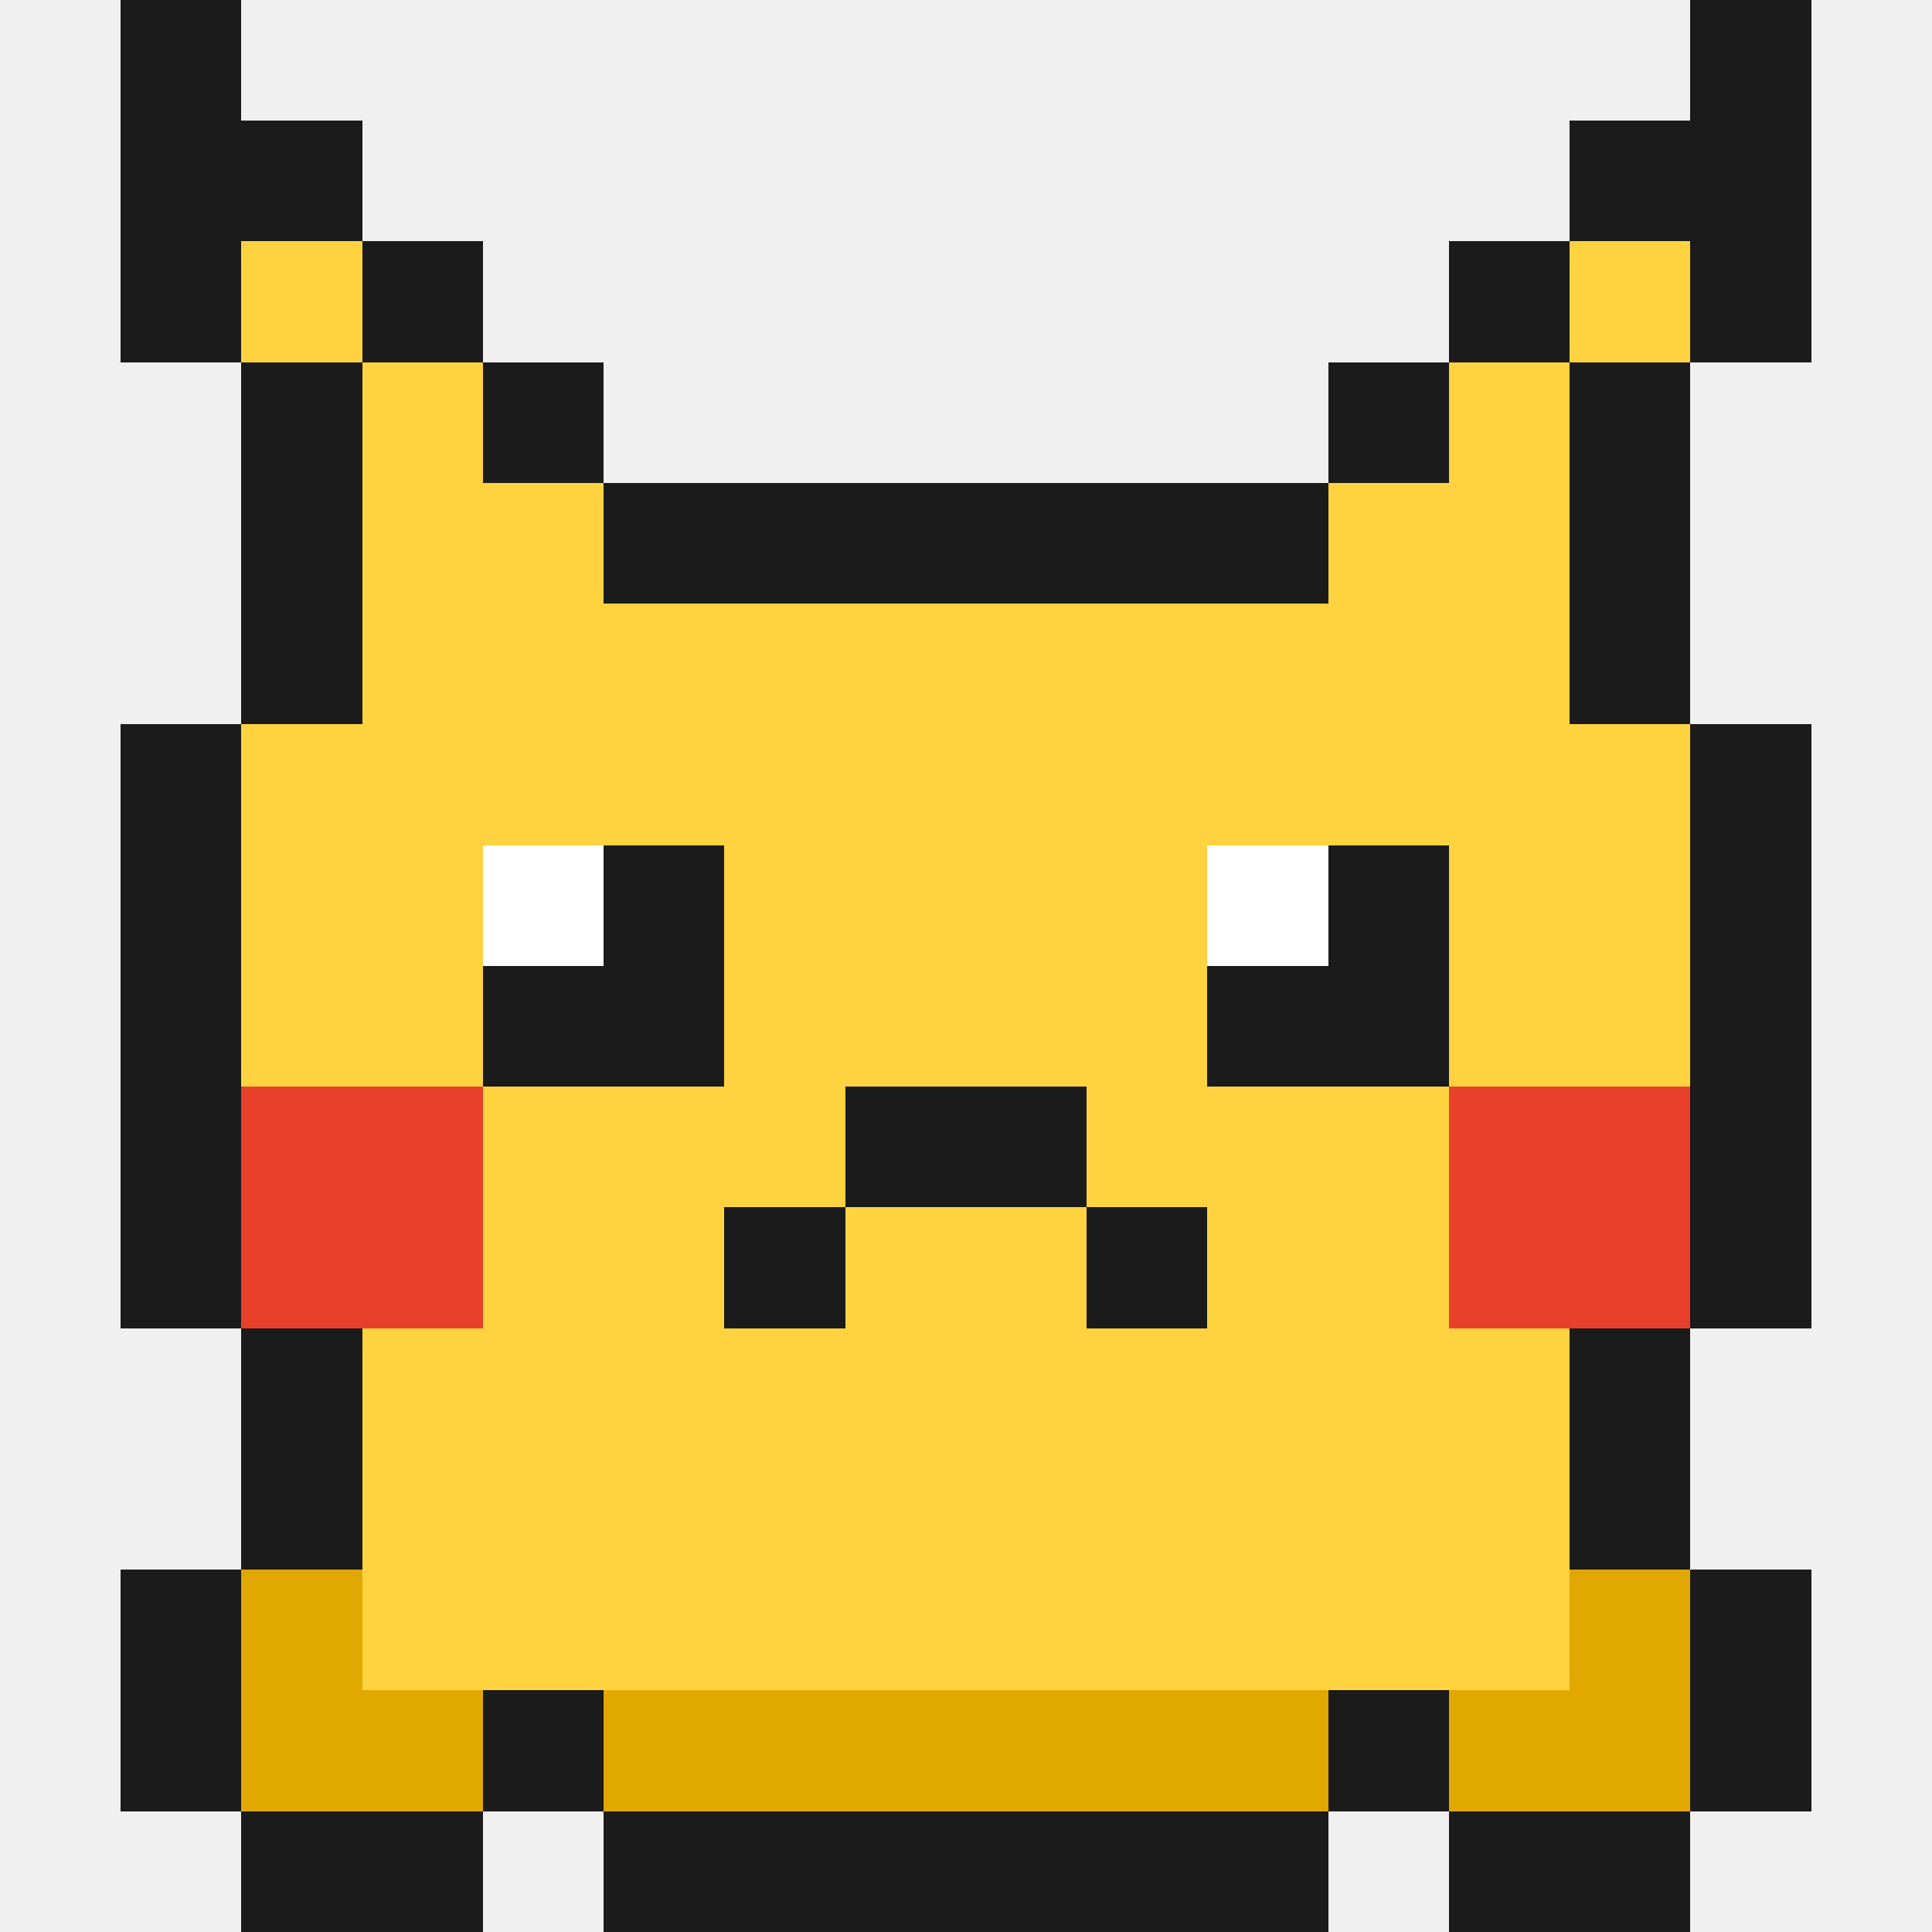
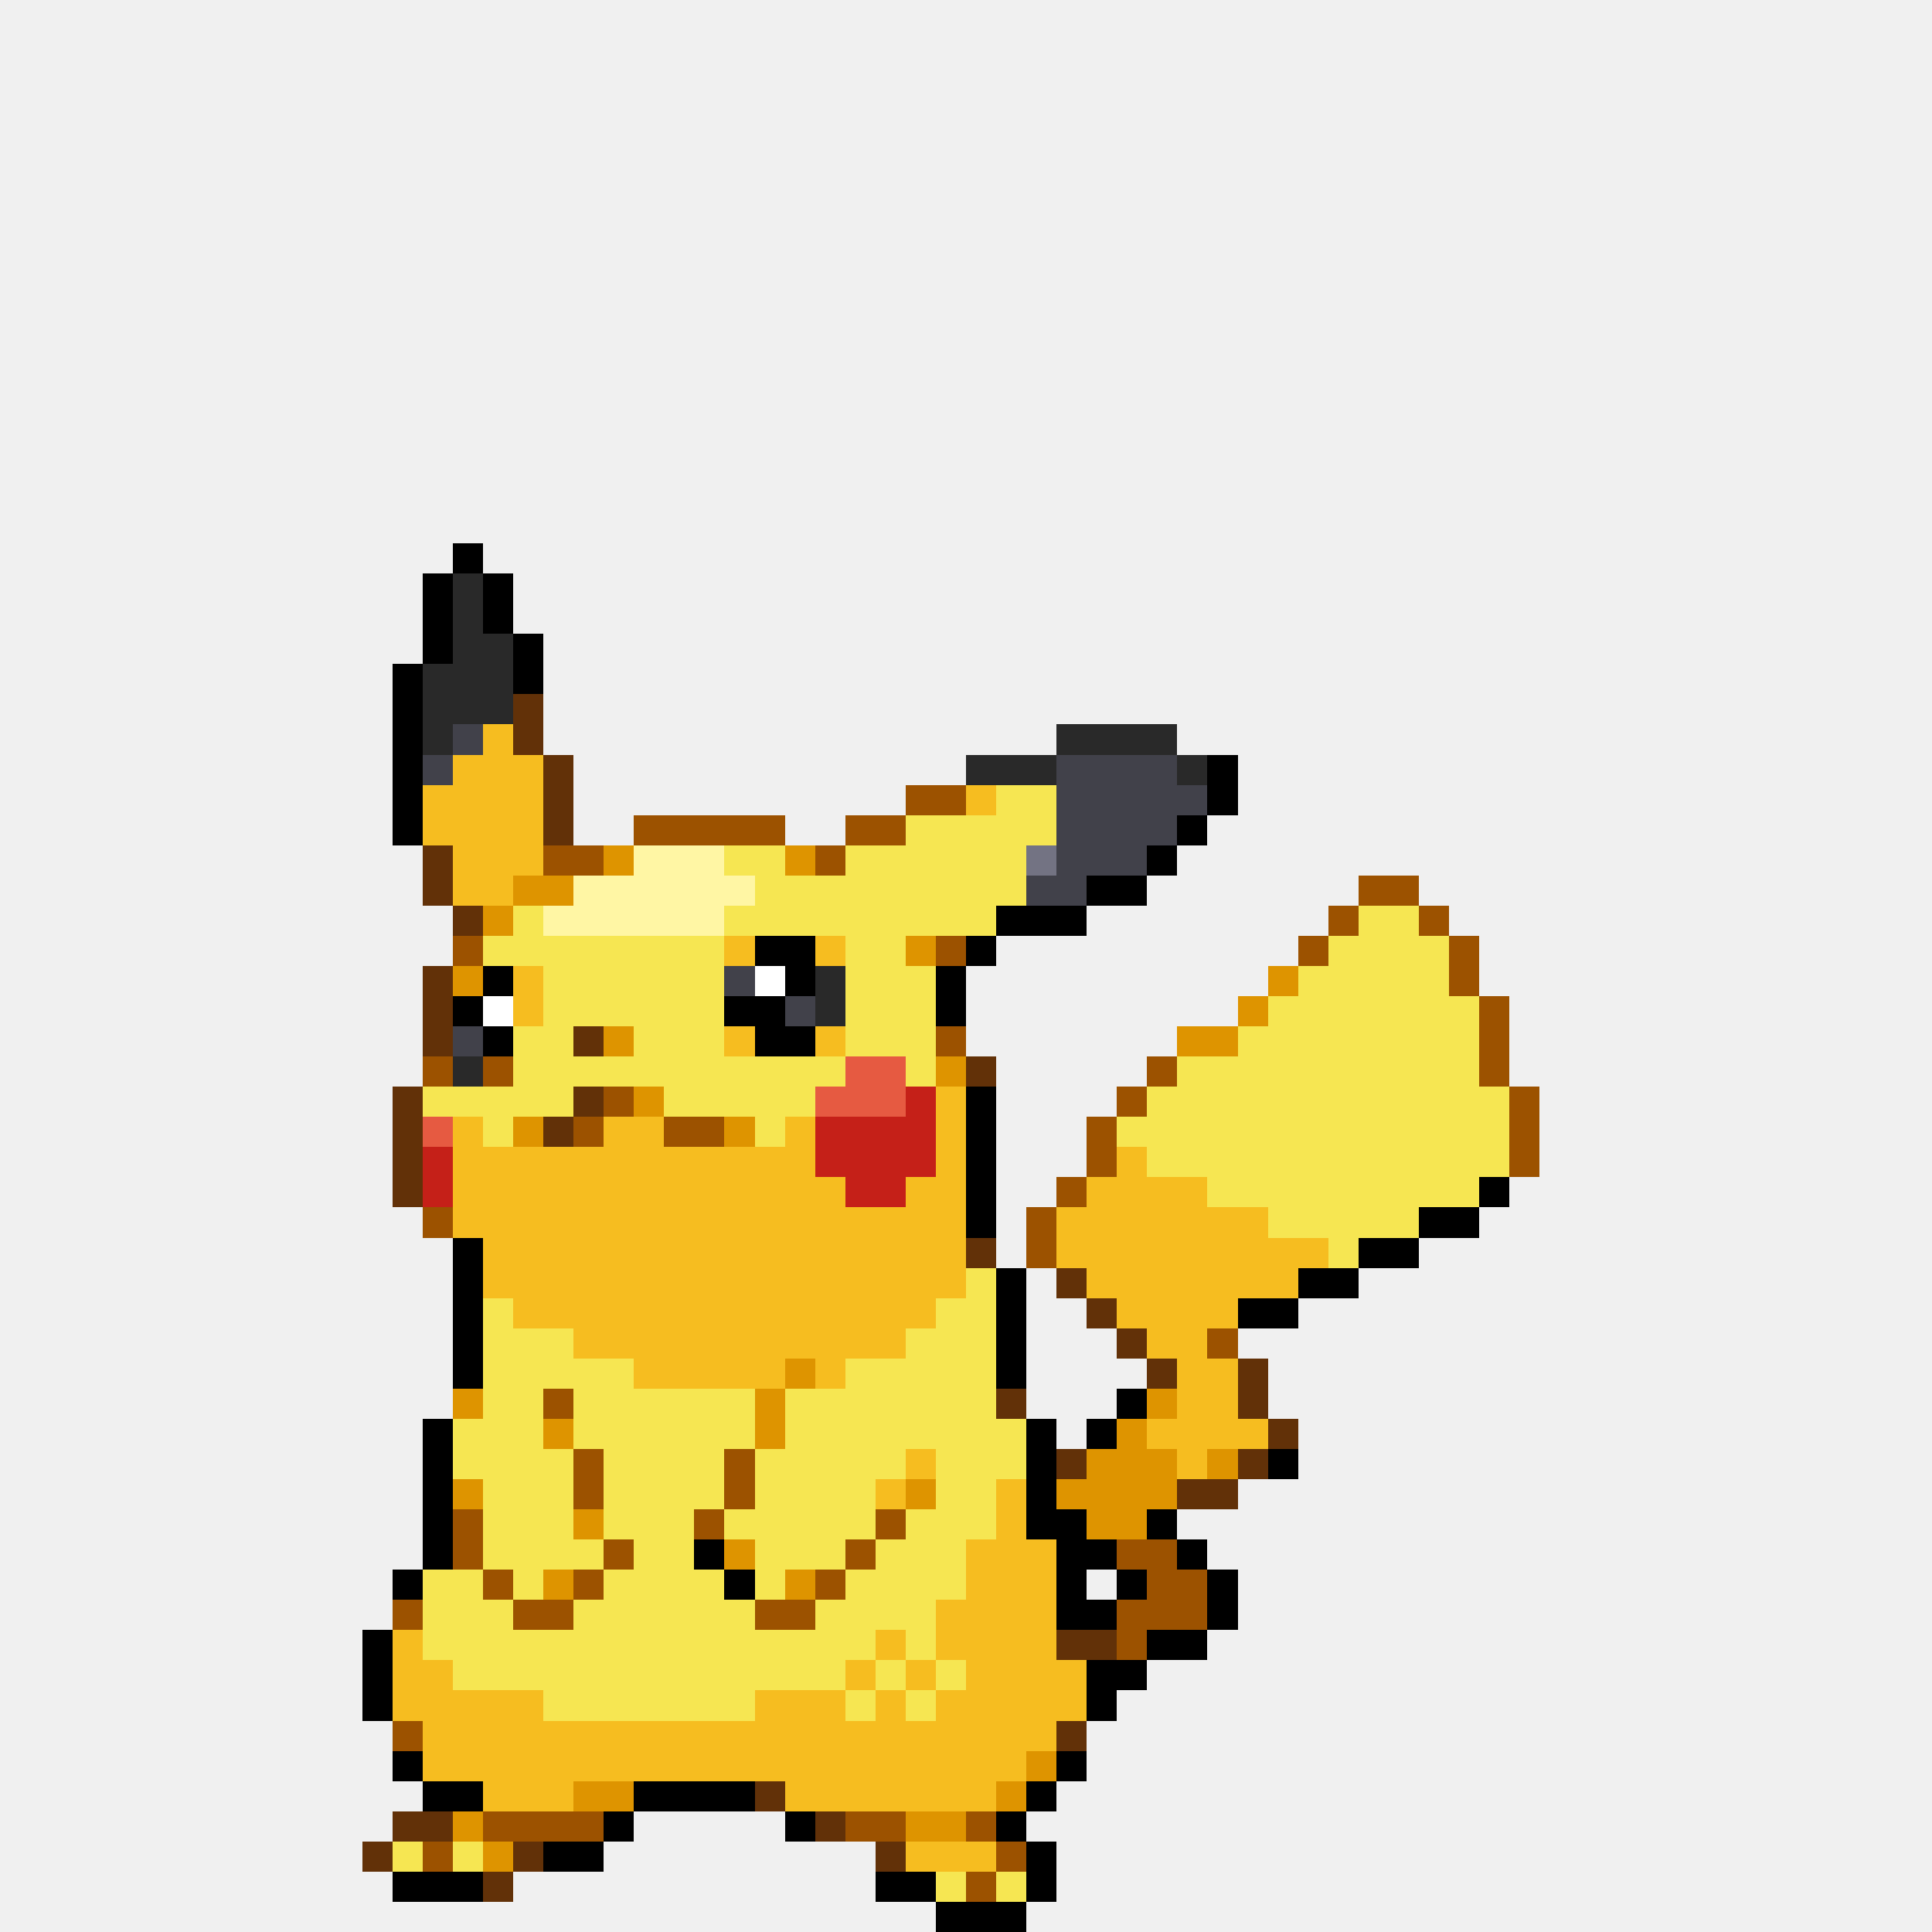
- <svg xmlns="http://www.w3.org/2000/svg" viewBox="0 0 16 16" shape-rendering="crispEdges">
-   <rect x="1" y="0" width="1" height="1" fill="#1b1b1b" />
-   <rect x="14" y="0" width="1" height="1" fill="#1b1b1b" />
-   <rect x="1" y="1" width="2" height="1" fill="#1b1b1b" />
-   <rect x="13" y="1" width="2" height="1" fill="#1b1b1b" />
-   <rect x="1" y="2" width="1" height="1" fill="#1b1b1b" />
-   <rect x="2" y="2" width="1" height="1" fill="#ffd23f" />
-   <rect x="3" y="2" width="1" height="1" fill="#1b1b1b" />
-   <rect x="12" y="2" width="1" height="1" fill="#1b1b1b" />
-   <rect x="13" y="2" width="1" height="1" fill="#ffd23f" />
-   <rect x="14" y="2" width="1" height="1" fill="#1b1b1b" />
-   <rect x="2" y="3" width="1" height="1" fill="#1b1b1b" />
-   <rect x="3" y="3" width="1" height="1" fill="#ffd23f" />
-   <rect x="4" y="3" width="1" height="1" fill="#1b1b1b" />
-   <rect x="11" y="3" width="1" height="1" fill="#1b1b1b" />
-   <rect x="12" y="3" width="1" height="1" fill="#ffd23f" />
-   <rect x="13" y="3" width="1" height="1" fill="#1b1b1b" />
-   <rect x="2" y="4" width="1" height="1" fill="#1b1b1b" />
-   <rect x="3" y="4" width="2" height="1" fill="#ffd23f" />
-   <rect x="5" y="4" width="6" height="1" fill="#1b1b1b" />
-   <rect x="11" y="4" width="2" height="1" fill="#ffd23f" />
-   <rect x="13" y="4" width="1" height="1" fill="#1b1b1b" />
-   <rect x="2" y="5" width="1" height="1" fill="#1b1b1b" />
-   <rect x="3" y="5" width="10" height="1" fill="#ffd23f" />
-   <rect x="13" y="5" width="1" height="1" fill="#1b1b1b" />
-   <rect x="1" y="6" width="1" height="1" fill="#1b1b1b" />
-   <rect x="2" y="6" width="12" height="1" fill="#ffd23f" />
-   <rect x="14" y="6" width="1" height="1" fill="#1b1b1b" />
-   <rect x="1" y="7" width="1" height="1" fill="#1b1b1b" />
-   <rect x="2" y="7" width="2" height="1" fill="#ffd23f" />
-   <rect x="4" y="7" width="1" height="1" fill="#ffffff" />
-   <rect x="5" y="7" width="1" height="1" fill="#1b1b1b" />
-   <rect x="6" y="7" width="4" height="1" fill="#ffd23f" />
-   <rect x="10" y="7" width="1" height="1" fill="#ffffff" />
-   <rect x="11" y="7" width="1" height="1" fill="#1b1b1b" />
-   <rect x="12" y="7" width="2" height="1" fill="#ffd23f" />
-   <rect x="14" y="7" width="1" height="1" fill="#1b1b1b" />
-   <rect x="1" y="8" width="1" height="1" fill="#1b1b1b" />
-   <rect x="2" y="8" width="2" height="1" fill="#ffd23f" />
-   <rect x="4" y="8" width="2" height="1" fill="#1b1b1b" />
-   <rect x="6" y="8" width="4" height="1" fill="#ffd23f" />
-   <rect x="10" y="8" width="2" height="1" fill="#1b1b1b" />
-   <rect x="12" y="8" width="2" height="1" fill="#ffd23f" />
-   <rect x="14" y="8" width="1" height="1" fill="#1b1b1b" />
-   <rect x="1" y="9" width="1" height="1" fill="#1b1b1b" />
-   <rect x="2" y="9" width="2" height="1" fill="#e8402a" />
-   <rect x="4" y="9" width="3" height="1" fill="#ffd23f" />
-   <rect x="7" y="9" width="2" height="1" fill="#1b1b1b" />
-   <rect x="9" y="9" width="3" height="1" fill="#ffd23f" />
-   <rect x="12" y="9" width="2" height="1" fill="#e8402a" />
-   <rect x="14" y="9" width="1" height="1" fill="#1b1b1b" />
-   <rect x="1" y="10" width="1" height="1" fill="#1b1b1b" />
-   <rect x="2" y="10" width="2" height="1" fill="#e8402a" />
-   <rect x="4" y="10" width="2" height="1" fill="#ffd23f" />
-   <rect x="6" y="10" width="1" height="1" fill="#1b1b1b" />
-   <rect x="7" y="10" width="2" height="1" fill="#ffd23f" />
-   <rect x="9" y="10" width="1" height="1" fill="#1b1b1b" />
-   <rect x="10" y="10" width="2" height="1" fill="#ffd23f" />
-   <rect x="12" y="10" width="2" height="1" fill="#e8402a" />
-   <rect x="14" y="10" width="1" height="1" fill="#1b1b1b" />
-   <rect x="2" y="11" width="1" height="1" fill="#1b1b1b" />
-   <rect x="3" y="11" width="10" height="1" fill="#ffd23f" />
-   <rect x="13" y="11" width="1" height="1" fill="#1b1b1b" />
-   <rect x="2" y="12" width="1" height="1" fill="#1b1b1b" />
-   <rect x="3" y="12" width="10" height="1" fill="#ffd23f" />
-   <rect x="13" y="12" width="1" height="1" fill="#1b1b1b" />
-   <rect x="1" y="13" width="1" height="1" fill="#1b1b1b" />
-   <rect x="2" y="13" width="1" height="1" fill="#e0a800" />
-   <rect x="3" y="13" width="10" height="1" fill="#ffd23f" />
-   <rect x="13" y="13" width="1" height="1" fill="#e0a800" />
-   <rect x="14" y="13" width="1" height="1" fill="#1b1b1b" />
-   <rect x="1" y="14" width="1" height="1" fill="#1b1b1b" />
-   <rect x="2" y="14" width="2" height="1" fill="#e0a800" />
-   <rect x="4" y="14" width="1" height="1" fill="#1b1b1b" />
-   <rect x="5" y="14" width="6" height="1" fill="#e0a800" />
-   <rect x="11" y="14" width="1" height="1" fill="#1b1b1b" />
-   <rect x="12" y="14" width="2" height="1" fill="#e0a800" />
-   <rect x="14" y="14" width="1" height="1" fill="#1b1b1b" />
-   <rect x="2" y="15" width="2" height="1" fill="#1b1b1b" />
-   <rect x="5" y="15" width="6" height="1" fill="#1b1b1b" />
-   <rect x="12" y="15" width="2" height="1" fill="#1b1b1b" />
+ <svg xmlns="http://www.w3.org/2000/svg" viewBox="0 0 64 64" shape-rendering="crispEdges">
+   <rect x="15" y="18" width="1" height="1" fill="#000000" />
+   <rect x="14" y="19" width="1" height="1" fill="#000000" />
+   <rect x="15" y="19" width="1" height="1" fill="#292929" />
+   <rect x="16" y="19" width="1" height="1" fill="#000000" />
+   <rect x="14" y="20" width="1" height="1" fill="#000000" />
+   <rect x="15" y="20" width="1" height="1" fill="#292929" />
+   <rect x="16" y="20" width="1" height="1" fill="#000000" />
+   <rect x="14" y="21" width="1" height="1" fill="#000000" />
+   <rect x="15" y="21" width="2" height="1" fill="#292929" />
+   <rect x="17" y="21" width="1" height="1" fill="#000000" />
+   <rect x="13" y="22" width="1" height="1" fill="#000000" />
+   <rect x="14" y="22" width="3" height="1" fill="#292929" />
+   <rect x="17" y="22" width="1" height="1" fill="#000000" />
+   <rect x="13" y="23" width="1" height="1" fill="#000000" />
+   <rect x="14" y="23" width="3" height="1" fill="#292929" />
+   <rect x="17" y="23" width="1" height="1" fill="#623108" />
+   <rect x="13" y="24" width="1" height="1" fill="#000000" />
+   <rect x="14" y="24" width="1" height="1" fill="#292929" />
+   <rect x="15" y="24" width="1" height="1" fill="#41414a" />
+   <rect x="16" y="24" width="1" height="1" fill="#f6bd20" />
+   <rect x="17" y="24" width="1" height="1" fill="#623108" />
+   <rect x="35" y="24" width="4" height="1" fill="#292929" />
+   <rect x="13" y="25" width="1" height="1" fill="#000000" />
+   <rect x="14" y="25" width="1" height="1" fill="#41414a" />
+   <rect x="15" y="25" width="3" height="1" fill="#f6bd20" />
+   <rect x="18" y="25" width="1" height="1" fill="#623108" />
+   <rect x="32" y="25" width="3" height="1" fill="#292929" />
+   <rect x="35" y="25" width="4" height="1" fill="#41414a" />
+   <rect x="39" y="25" width="1" height="1" fill="#292929" />
+   <rect x="40" y="25" width="1" height="1" fill="#000000" />
+   <rect x="13" y="26" width="1" height="1" fill="#000000" />
+   <rect x="14" y="26" width="4" height="1" fill="#f6bd20" />
+   <rect x="18" y="26" width="1" height="1" fill="#623108" />
+   <rect x="30" y="26" width="2" height="1" fill="#9c5200" />
+   <rect x="32" y="26" width="1" height="1" fill="#f6bd20" />
+   <rect x="33" y="26" width="2" height="1" fill="#f6e652" />
+   <rect x="35" y="26" width="5" height="1" fill="#41414a" />
+   <rect x="40" y="26" width="1" height="1" fill="#000000" />
+   <rect x="13" y="27" width="1" height="1" fill="#000000" />
+   <rect x="14" y="27" width="4" height="1" fill="#f6bd20" />
+   <rect x="18" y="27" width="1" height="1" fill="#623108" />
+   <rect x="21" y="27" width="5" height="1" fill="#9c5200" />
+   <rect x="28" y="27" width="2" height="1" fill="#9c5200" />
+   <rect x="30" y="27" width="5" height="1" fill="#f6e652" />
+   <rect x="35" y="27" width="4" height="1" fill="#41414a" />
+   <rect x="39" y="27" width="1" height="1" fill="#000000" />
+   <rect x="14" y="28" width="1" height="1" fill="#623108" />
+   <rect x="15" y="28" width="3" height="1" fill="#f6bd20" />
+   <rect x="18" y="28" width="2" height="1" fill="#9c5200" />
+   <rect x="20" y="28" width="1" height="1" fill="#de9400" />
+   <rect x="21" y="28" width="3" height="1" fill="#fff6a4" />
+   <rect x="24" y="28" width="2" height="1" fill="#f6e652" />
+   <rect x="26" y="28" width="1" height="1" fill="#de9400" />
+   <rect x="27" y="28" width="1" height="1" fill="#9c5200" />
+   <rect x="28" y="28" width="6" height="1" fill="#f6e652" />
+   <rect x="34" y="28" width="1" height="1" fill="#737383" />
+   <rect x="35" y="28" width="3" height="1" fill="#41414a" />
+   <rect x="38" y="28" width="1" height="1" fill="#000000" />
+   <rect x="14" y="29" width="1" height="1" fill="#623108" />
+   <rect x="15" y="29" width="2" height="1" fill="#f6bd20" />
+   <rect x="17" y="29" width="2" height="1" fill="#de9400" />
+   <rect x="19" y="29" width="6" height="1" fill="#fff6a4" />
+   <rect x="25" y="29" width="9" height="1" fill="#f6e652" />
+   <rect x="34" y="29" width="2" height="1" fill="#41414a" />
+   <rect x="36" y="29" width="2" height="1" fill="#000000" />
+   <rect x="45" y="29" width="2" height="1" fill="#9c5200" />
+   <rect x="15" y="30" width="1" height="1" fill="#623108" />
+   <rect x="16" y="30" width="1" height="1" fill="#de9400" />
+   <rect x="17" y="30" width="1" height="1" fill="#f6e652" />
+   <rect x="18" y="30" width="6" height="1" fill="#fff6a4" />
+   <rect x="24" y="30" width="9" height="1" fill="#f6e652" />
+   <rect x="33" y="30" width="3" height="1" fill="#000000" />
+   <rect x="44" y="30" width="1" height="1" fill="#9c5200" />
+   <rect x="45" y="30" width="2" height="1" fill="#f6e652" />
+   <rect x="47" y="30" width="1" height="1" fill="#9c5200" />
+   <rect x="15" y="31" width="1" height="1" fill="#9c5200" />
+   <rect x="16" y="31" width="8" height="1" fill="#f6e652" />
+   <rect x="24" y="31" width="1" height="1" fill="#f6bd20" />
+   <rect x="25" y="31" width="2" height="1" fill="#000000" />
+   <rect x="27" y="31" width="1" height="1" fill="#f6bd20" />
+   <rect x="28" y="31" width="2" height="1" fill="#f6e652" />
+   <rect x="30" y="31" width="1" height="1" fill="#de9400" />
+   <rect x="31" y="31" width="1" height="1" fill="#9c5200" />
+   <rect x="32" y="31" width="1" height="1" fill="#000000" />
+   <rect x="43" y="31" width="1" height="1" fill="#9c5200" />
+   <rect x="44" y="31" width="4" height="1" fill="#f6e652" />
+   <rect x="48" y="31" width="1" height="1" fill="#9c5200" />
+   <rect x="14" y="32" width="1" height="1" fill="#623108" />
+   <rect x="15" y="32" width="1" height="1" fill="#de9400" />
+   <rect x="16" y="32" width="1" height="1" fill="#000000" />
+   <rect x="17" y="32" width="1" height="1" fill="#f6bd20" />
+   <rect x="18" y="32" width="6" height="1" fill="#f6e652" />
+   <rect x="24" y="32" width="1" height="1" fill="#41414a" />
+   <rect x="25" y="32" width="1" height="1" fill="#ffffff" />
+   <rect x="26" y="32" width="1" height="1" fill="#000000" />
+   <rect x="27" y="32" width="1" height="1" fill="#292929" />
+   <rect x="28" y="32" width="3" height="1" fill="#f6e652" />
+   <rect x="31" y="32" width="1" height="1" fill="#000000" />
+   <rect x="42" y="32" width="1" height="1" fill="#de9400" />
+   <rect x="43" y="32" width="5" height="1" fill="#f6e652" />
+   <rect x="48" y="32" width="1" height="1" fill="#9c5200" />
+   <rect x="14" y="33" width="1" height="1" fill="#623108" />
+   <rect x="15" y="33" width="1" height="1" fill="#000000" />
+   <rect x="16" y="33" width="1" height="1" fill="#ffffff" />
+   <rect x="17" y="33" width="1" height="1" fill="#f6bd20" />
+   <rect x="18" y="33" width="6" height="1" fill="#f6e652" />
+   <rect x="24" y="33" width="2" height="1" fill="#000000" />
+   <rect x="26" y="33" width="1" height="1" fill="#41414a" />
+   <rect x="27" y="33" width="1" height="1" fill="#292929" />
+   <rect x="28" y="33" width="3" height="1" fill="#f6e652" />
+   <rect x="31" y="33" width="1" height="1" fill="#000000" />
+   <rect x="41" y="33" width="1" height="1" fill="#de9400" />
+   <rect x="42" y="33" width="7" height="1" fill="#f6e652" />
+   <rect x="49" y="33" width="1" height="1" fill="#9c5200" />
+   <rect x="14" y="34" width="1" height="1" fill="#623108" />
+   <rect x="15" y="34" width="1" height="1" fill="#41414a" />
+   <rect x="16" y="34" width="1" height="1" fill="#000000" />
+   <rect x="17" y="34" width="2" height="1" fill="#f6e652" />
+   <rect x="19" y="34" width="1" height="1" fill="#623108" />
+   <rect x="20" y="34" width="1" height="1" fill="#de9400" />
+   <rect x="21" y="34" width="3" height="1" fill="#f6e652" />
+   <rect x="24" y="34" width="1" height="1" fill="#f6bd20" />
+   <rect x="25" y="34" width="2" height="1" fill="#000000" />
+   <rect x="27" y="34" width="1" height="1" fill="#f6bd20" />
+   <rect x="28" y="34" width="3" height="1" fill="#f6e652" />
+   <rect x="31" y="34" width="1" height="1" fill="#9c5200" />
+   <rect x="39" y="34" width="2" height="1" fill="#de9400" />
+   <rect x="41" y="34" width="8" height="1" fill="#f6e652" />
+   <rect x="49" y="34" width="1" height="1" fill="#9c5200" />
+   <rect x="14" y="35" width="1" height="1" fill="#9c5200" />
+   <rect x="15" y="35" width="1" height="1" fill="#292929" />
+   <rect x="16" y="35" width="1" height="1" fill="#9c5200" />
+   <rect x="17" y="35" width="11" height="1" fill="#f6e652" />
+   <rect x="28" y="35" width="2" height="1" fill="#e65a41" />
+   <rect x="30" y="35" width="1" height="1" fill="#f6e652" />
+   <rect x="31" y="35" width="1" height="1" fill="#de9400" />
+   <rect x="32" y="35" width="1" height="1" fill="#623108" />
+   <rect x="38" y="35" width="1" height="1" fill="#9c5200" />
+   <rect x="39" y="35" width="10" height="1" fill="#f6e652" />
+   <rect x="49" y="35" width="1" height="1" fill="#9c5200" />
+   <rect x="13" y="36" width="1" height="1" fill="#623108" />
+   <rect x="14" y="36" width="5" height="1" fill="#f6e652" />
+   <rect x="19" y="36" width="1" height="1" fill="#623108" />
+   <rect x="20" y="36" width="1" height="1" fill="#9c5200" />
+   <rect x="21" y="36" width="1" height="1" fill="#de9400" />
+   <rect x="22" y="36" width="5" height="1" fill="#f6e652" />
+   <rect x="27" y="36" width="3" height="1" fill="#e65a41" />
+   <rect x="30" y="36" width="1" height="1" fill="#c52018" />
+   <rect x="31" y="36" width="1" height="1" fill="#f6bd20" />
+   <rect x="32" y="36" width="1" height="1" fill="#000000" />
+   <rect x="37" y="36" width="1" height="1" fill="#9c5200" />
+   <rect x="38" y="36" width="12" height="1" fill="#f6e652" />
+   <rect x="50" y="36" width="1" height="1" fill="#9c5200" />
+   <rect x="13" y="37" width="1" height="1" fill="#623108" />
+   <rect x="14" y="37" width="1" height="1" fill="#e65a41" />
+   <rect x="15" y="37" width="1" height="1" fill="#f6bd20" />
+   <rect x="16" y="37" width="1" height="1" fill="#f6e652" />
+   <rect x="17" y="37" width="1" height="1" fill="#de9400" />
+   <rect x="18" y="37" width="1" height="1" fill="#623108" />
+   <rect x="19" y="37" width="1" height="1" fill="#9c5200" />
+   <rect x="20" y="37" width="2" height="1" fill="#f6bd20" />
+   <rect x="22" y="37" width="2" height="1" fill="#9c5200" />
+   <rect x="24" y="37" width="1" height="1" fill="#de9400" />
+   <rect x="25" y="37" width="1" height="1" fill="#f6e652" />
+   <rect x="26" y="37" width="1" height="1" fill="#f6bd20" />
+   <rect x="27" y="37" width="4" height="1" fill="#c52018" />
+   <rect x="31" y="37" width="1" height="1" fill="#f6bd20" />
+   <rect x="32" y="37" width="1" height="1" fill="#000000" />
+   <rect x="36" y="37" width="1" height="1" fill="#9c5200" />
+   <rect x="37" y="37" width="13" height="1" fill="#f6e652" />
+   <rect x="50" y="37" width="1" height="1" fill="#9c5200" />
+   <rect x="13" y="38" width="1" height="1" fill="#623108" />
+   <rect x="14" y="38" width="1" height="1" fill="#c52018" />
+   <rect x="15" y="38" width="12" height="1" fill="#f6bd20" />
+   <rect x="27" y="38" width="4" height="1" fill="#c52018" />
+   <rect x="31" y="38" width="1" height="1" fill="#f6bd20" />
+   <rect x="32" y="38" width="1" height="1" fill="#000000" />
+   <rect x="36" y="38" width="1" height="1" fill="#9c5200" />
+   <rect x="37" y="38" width="1" height="1" fill="#f6bd20" />
+   <rect x="38" y="38" width="12" height="1" fill="#f6e652" />
+   <rect x="50" y="38" width="1" height="1" fill="#9c5200" />
+   <rect x="13" y="39" width="1" height="1" fill="#623108" />
+   <rect x="14" y="39" width="1" height="1" fill="#c52018" />
+   <rect x="15" y="39" width="13" height="1" fill="#f6bd20" />
+   <rect x="28" y="39" width="2" height="1" fill="#c52018" />
+   <rect x="30" y="39" width="2" height="1" fill="#f6bd20" />
+   <rect x="32" y="39" width="1" height="1" fill="#000000" />
+   <rect x="35" y="39" width="1" height="1" fill="#9c5200" />
+   <rect x="36" y="39" width="4" height="1" fill="#f6bd20" />
+   <rect x="40" y="39" width="9" height="1" fill="#f6e652" />
+   <rect x="49" y="39" width="1" height="1" fill="#000000" />
+   <rect x="14" y="40" width="1" height="1" fill="#9c5200" />
+   <rect x="15" y="40" width="17" height="1" fill="#f6bd20" />
+   <rect x="32" y="40" width="1" height="1" fill="#000000" />
+   <rect x="34" y="40" width="1" height="1" fill="#9c5200" />
+   <rect x="35" y="40" width="7" height="1" fill="#f6bd20" />
+   <rect x="42" y="40" width="5" height="1" fill="#f6e652" />
+   <rect x="47" y="40" width="2" height="1" fill="#000000" />
+   <rect x="15" y="41" width="1" height="1" fill="#000000" />
+   <rect x="16" y="41" width="16" height="1" fill="#f6bd20" />
+   <rect x="32" y="41" width="1" height="1" fill="#623108" />
+   <rect x="34" y="41" width="1" height="1" fill="#9c5200" />
+   <rect x="35" y="41" width="9" height="1" fill="#f6bd20" />
+   <rect x="44" y="41" width="1" height="1" fill="#f6e652" />
+   <rect x="45" y="41" width="2" height="1" fill="#000000" />
+   <rect x="15" y="42" width="1" height="1" fill="#000000" />
+   <rect x="16" y="42" width="16" height="1" fill="#f6bd20" />
+   <rect x="32" y="42" width="1" height="1" fill="#f6e652" />
+   <rect x="33" y="42" width="1" height="1" fill="#000000" />
+   <rect x="35" y="42" width="1" height="1" fill="#623108" />
+   <rect x="36" y="42" width="7" height="1" fill="#f6bd20" />
+   <rect x="43" y="42" width="2" height="1" fill="#000000" />
+   <rect x="15" y="43" width="1" height="1" fill="#000000" />
+   <rect x="16" y="43" width="1" height="1" fill="#f6e652" />
+   <rect x="17" y="43" width="14" height="1" fill="#f6bd20" />
+   <rect x="31" y="43" width="2" height="1" fill="#f6e652" />
+   <rect x="33" y="43" width="1" height="1" fill="#000000" />
+   <rect x="36" y="43" width="1" height="1" fill="#623108" />
+   <rect x="37" y="43" width="4" height="1" fill="#f6bd20" />
+   <rect x="41" y="43" width="2" height="1" fill="#000000" />
+   <rect x="15" y="44" width="1" height="1" fill="#000000" />
+   <rect x="16" y="44" width="3" height="1" fill="#f6e652" />
+   <rect x="19" y="44" width="11" height="1" fill="#f6bd20" />
+   <rect x="30" y="44" width="3" height="1" fill="#f6e652" />
+   <rect x="33" y="44" width="1" height="1" fill="#000000" />
+   <rect x="37" y="44" width="1" height="1" fill="#623108" />
+   <rect x="38" y="44" width="2" height="1" fill="#f6bd20" />
+   <rect x="40" y="44" width="1" height="1" fill="#9c5200" />
+   <rect x="15" y="45" width="1" height="1" fill="#000000" />
+   <rect x="16" y="45" width="5" height="1" fill="#f6e652" />
+   <rect x="21" y="45" width="5" height="1" fill="#f6bd20" />
+   <rect x="26" y="45" width="1" height="1" fill="#de9400" />
+   <rect x="27" y="45" width="1" height="1" fill="#f6bd20" />
+   <rect x="28" y="45" width="5" height="1" fill="#f6e652" />
+   <rect x="33" y="45" width="1" height="1" fill="#000000" />
+   <rect x="38" y="45" width="1" height="1" fill="#623108" />
+   <rect x="39" y="45" width="2" height="1" fill="#f6bd20" />
+   <rect x="41" y="45" width="1" height="1" fill="#623108" />
+   <rect x="15" y="46" width="1" height="1" fill="#de9400" />
+   <rect x="16" y="46" width="2" height="1" fill="#f6e652" />
+   <rect x="18" y="46" width="1" height="1" fill="#9c5200" />
+   <rect x="19" y="46" width="6" height="1" fill="#f6e652" />
+   <rect x="25" y="46" width="1" height="1" fill="#de9400" />
+   <rect x="26" y="46" width="7" height="1" fill="#f6e652" />
+   <rect x="33" y="46" width="1" height="1" fill="#623108" />
+   <rect x="37" y="46" width="1" height="1" fill="#000000" />
+   <rect x="38" y="46" width="1" height="1" fill="#de9400" />
+   <rect x="39" y="46" width="2" height="1" fill="#f6bd20" />
+   <rect x="41" y="46" width="1" height="1" fill="#623108" />
+   <rect x="14" y="47" width="1" height="1" fill="#000000" />
+   <rect x="15" y="47" width="3" height="1" fill="#f6e652" />
+   <rect x="18" y="47" width="1" height="1" fill="#de9400" />
+   <rect x="19" y="47" width="6" height="1" fill="#f6e652" />
+   <rect x="25" y="47" width="1" height="1" fill="#de9400" />
+   <rect x="26" y="47" width="8" height="1" fill="#f6e652" />
+   <rect x="34" y="47" width="1" height="1" fill="#000000" />
+   <rect x="36" y="47" width="1" height="1" fill="#000000" />
+   <rect x="37" y="47" width="1" height="1" fill="#de9400" />
+   <rect x="38" y="47" width="4" height="1" fill="#f6bd20" />
+   <rect x="42" y="47" width="1" height="1" fill="#623108" />
+   <rect x="14" y="48" width="1" height="1" fill="#000000" />
+   <rect x="15" y="48" width="4" height="1" fill="#f6e652" />
+   <rect x="19" y="48" width="1" height="1" fill="#9c5200" />
+   <rect x="20" y="48" width="4" height="1" fill="#f6e652" />
+   <rect x="24" y="48" width="1" height="1" fill="#9c5200" />
+   <rect x="25" y="48" width="5" height="1" fill="#f6e652" />
+   <rect x="30" y="48" width="1" height="1" fill="#f6bd20" />
+   <rect x="31" y="48" width="3" height="1" fill="#f6e652" />
+   <rect x="34" y="48" width="1" height="1" fill="#000000" />
+   <rect x="35" y="48" width="1" height="1" fill="#623108" />
+   <rect x="36" y="48" width="3" height="1" fill="#de9400" />
+   <rect x="39" y="48" width="1" height="1" fill="#f6bd20" />
+   <rect x="40" y="48" width="1" height="1" fill="#de9400" />
+   <rect x="41" y="48" width="1" height="1" fill="#623108" />
+   <rect x="42" y="48" width="1" height="1" fill="#000000" />
+   <rect x="14" y="49" width="1" height="1" fill="#000000" />
+   <rect x="15" y="49" width="1" height="1" fill="#de9400" />
+   <rect x="16" y="49" width="3" height="1" fill="#f6e652" />
+   <rect x="19" y="49" width="1" height="1" fill="#9c5200" />
+   <rect x="20" y="49" width="4" height="1" fill="#f6e652" />
+   <rect x="24" y="49" width="1" height="1" fill="#9c5200" />
+   <rect x="25" y="49" width="4" height="1" fill="#f6e652" />
+   <rect x="29" y="49" width="1" height="1" fill="#f6bd20" />
+   <rect x="30" y="49" width="1" height="1" fill="#de9400" />
+   <rect x="31" y="49" width="2" height="1" fill="#f6e652" />
+   <rect x="33" y="49" width="1" height="1" fill="#f6bd20" />
+   <rect x="34" y="49" width="1" height="1" fill="#000000" />
+   <rect x="35" y="49" width="4" height="1" fill="#de9400" />
+   <rect x="39" y="49" width="2" height="1" fill="#623108" />
+   <rect x="14" y="50" width="1" height="1" fill="#000000" />
+   <rect x="15" y="50" width="1" height="1" fill="#9c5200" />
+   <rect x="16" y="50" width="3" height="1" fill="#f6e652" />
+   <rect x="19" y="50" width="1" height="1" fill="#de9400" />
+   <rect x="20" y="50" width="3" height="1" fill="#f6e652" />
+   <rect x="23" y="50" width="1" height="1" fill="#9c5200" />
+   <rect x="24" y="50" width="5" height="1" fill="#f6e652" />
+   <rect x="29" y="50" width="1" height="1" fill="#9c5200" />
+   <rect x="30" y="50" width="3" height="1" fill="#f6e652" />
+   <rect x="33" y="50" width="1" height="1" fill="#f6bd20" />
+   <rect x="34" y="50" width="2" height="1" fill="#000000" />
+   <rect x="36" y="50" width="2" height="1" fill="#de9400" />
+   <rect x="38" y="50" width="1" height="1" fill="#000000" />
+   <rect x="14" y="51" width="1" height="1" fill="#000000" />
+   <rect x="15" y="51" width="1" height="1" fill="#9c5200" />
+   <rect x="16" y="51" width="4" height="1" fill="#f6e652" />
+   <rect x="20" y="51" width="1" height="1" fill="#9c5200" />
+   <rect x="21" y="51" width="2" height="1" fill="#f6e652" />
+   <rect x="23" y="51" width="1" height="1" fill="#000000" />
+   <rect x="24" y="51" width="1" height="1" fill="#de9400" />
+   <rect x="25" y="51" width="3" height="1" fill="#f6e652" />
+   <rect x="28" y="51" width="1" height="1" fill="#9c5200" />
+   <rect x="29" y="51" width="3" height="1" fill="#f6e652" />
+   <rect x="32" y="51" width="3" height="1" fill="#f6bd20" />
+   <rect x="35" y="51" width="2" height="1" fill="#000000" />
+   <rect x="37" y="51" width="2" height="1" fill="#9c5200" />
+   <rect x="39" y="51" width="1" height="1" fill="#000000" />
+   <rect x="13" y="52" width="1" height="1" fill="#000000" />
+   <rect x="14" y="52" width="2" height="1" fill="#f6e652" />
+   <rect x="16" y="52" width="1" height="1" fill="#9c5200" />
+   <rect x="17" y="52" width="1" height="1" fill="#f6e652" />
+   <rect x="18" y="52" width="1" height="1" fill="#de9400" />
+   <rect x="19" y="52" width="1" height="1" fill="#9c5200" />
+   <rect x="20" y="52" width="4" height="1" fill="#f6e652" />
+   <rect x="24" y="52" width="1" height="1" fill="#000000" />
+   <rect x="25" y="52" width="1" height="1" fill="#f6e652" />
+   <rect x="26" y="52" width="1" height="1" fill="#de9400" />
+   <rect x="27" y="52" width="1" height="1" fill="#9c5200" />
+   <rect x="28" y="52" width="4" height="1" fill="#f6e652" />
+   <rect x="32" y="52" width="3" height="1" fill="#f6bd20" />
+   <rect x="35" y="52" width="1" height="1" fill="#000000" />
+   <rect x="37" y="52" width="1" height="1" fill="#000000" />
+   <rect x="38" y="52" width="2" height="1" fill="#9c5200" />
+   <rect x="40" y="52" width="1" height="1" fill="#000000" />
+   <rect x="13" y="53" width="1" height="1" fill="#9c5200" />
+   <rect x="14" y="53" width="3" height="1" fill="#f6e652" />
+   <rect x="17" y="53" width="2" height="1" fill="#9c5200" />
+   <rect x="19" y="53" width="6" height="1" fill="#f6e652" />
+   <rect x="25" y="53" width="2" height="1" fill="#9c5200" />
+   <rect x="27" y="53" width="4" height="1" fill="#f6e652" />
+   <rect x="31" y="53" width="4" height="1" fill="#f6bd20" />
+   <rect x="35" y="53" width="2" height="1" fill="#000000" />
+   <rect x="37" y="53" width="3" height="1" fill="#9c5200" />
+   <rect x="40" y="53" width="1" height="1" fill="#000000" />
+   <rect x="12" y="54" width="1" height="1" fill="#000000" />
+   <rect x="13" y="54" width="1" height="1" fill="#f6bd20" />
+   <rect x="14" y="54" width="15" height="1" fill="#f6e652" />
+   <rect x="29" y="54" width="1" height="1" fill="#f6bd20" />
+   <rect x="30" y="54" width="1" height="1" fill="#f6e652" />
+   <rect x="31" y="54" width="4" height="1" fill="#f6bd20" />
+   <rect x="35" y="54" width="2" height="1" fill="#623108" />
+   <rect x="37" y="54" width="1" height="1" fill="#9c5200" />
+   <rect x="38" y="54" width="2" height="1" fill="#000000" />
+   <rect x="12" y="55" width="1" height="1" fill="#000000" />
+   <rect x="13" y="55" width="2" height="1" fill="#f6bd20" />
+   <rect x="15" y="55" width="13" height="1" fill="#f6e652" />
+   <rect x="28" y="55" width="1" height="1" fill="#f6bd20" />
+   <rect x="29" y="55" width="1" height="1" fill="#f6e652" />
+   <rect x="30" y="55" width="1" height="1" fill="#f6bd20" />
+   <rect x="31" y="55" width="1" height="1" fill="#f6e652" />
+   <rect x="32" y="55" width="4" height="1" fill="#f6bd20" />
+   <rect x="36" y="55" width="2" height="1" fill="#000000" />
+   <rect x="12" y="56" width="1" height="1" fill="#000000" />
+   <rect x="13" y="56" width="5" height="1" fill="#f6bd20" />
+   <rect x="18" y="56" width="7" height="1" fill="#f6e652" />
+   <rect x="25" y="56" width="3" height="1" fill="#f6bd20" />
+   <rect x="28" y="56" width="1" height="1" fill="#f6e652" />
+   <rect x="29" y="56" width="1" height="1" fill="#f6bd20" />
+   <rect x="30" y="56" width="1" height="1" fill="#f6e652" />
+   <rect x="31" y="56" width="5" height="1" fill="#f6bd20" />
+   <rect x="36" y="56" width="1" height="1" fill="#000000" />
+   <rect x="13" y="57" width="1" height="1" fill="#9c5200" />
+   <rect x="14" y="57" width="21" height="1" fill="#f6bd20" />
+   <rect x="35" y="57" width="1" height="1" fill="#623108" />
+   <rect x="13" y="58" width="1" height="1" fill="#000000" />
+   <rect x="14" y="58" width="20" height="1" fill="#f6bd20" />
+   <rect x="34" y="58" width="1" height="1" fill="#de9400" />
+   <rect x="35" y="58" width="1" height="1" fill="#000000" />
+   <rect x="14" y="59" width="2" height="1" fill="#000000" />
+   <rect x="16" y="59" width="3" height="1" fill="#f6bd20" />
+   <rect x="19" y="59" width="2" height="1" fill="#de9400" />
+   <rect x="21" y="59" width="4" height="1" fill="#000000" />
+   <rect x="25" y="59" width="1" height="1" fill="#623108" />
+   <rect x="26" y="59" width="7" height="1" fill="#f6bd20" />
+   <rect x="33" y="59" width="1" height="1" fill="#de9400" />
+   <rect x="34" y="59" width="1" height="1" fill="#000000" />
+   <rect x="13" y="60" width="2" height="1" fill="#623108" />
+   <rect x="15" y="60" width="1" height="1" fill="#de9400" />
+   <rect x="16" y="60" width="4" height="1" fill="#9c5200" />
+   <rect x="20" y="60" width="1" height="1" fill="#000000" />
+   <rect x="26" y="60" width="1" height="1" fill="#000000" />
+   <rect x="27" y="60" width="1" height="1" fill="#623108" />
+   <rect x="28" y="60" width="2" height="1" fill="#9c5200" />
+   <rect x="30" y="60" width="2" height="1" fill="#de9400" />
+   <rect x="32" y="60" width="1" height="1" fill="#9c5200" />
+   <rect x="33" y="60" width="1" height="1" fill="#000000" />
+   <rect x="12" y="61" width="1" height="1" fill="#623108" />
+   <rect x="13" y="61" width="1" height="1" fill="#f6e652" />
+   <rect x="14" y="61" width="1" height="1" fill="#9c5200" />
+   <rect x="15" y="61" width="1" height="1" fill="#f6e652" />
+   <rect x="16" y="61" width="1" height="1" fill="#de9400" />
+   <rect x="17" y="61" width="1" height="1" fill="#623108" />
+   <rect x="18" y="61" width="2" height="1" fill="#000000" />
+   <rect x="29" y="61" width="1" height="1" fill="#623108" />
+   <rect x="30" y="61" width="3" height="1" fill="#f6bd20" />
+   <rect x="33" y="61" width="1" height="1" fill="#9c5200" />
+   <rect x="34" y="61" width="1" height="1" fill="#000000" />
+   <rect x="13" y="62" width="3" height="1" fill="#000000" />
+   <rect x="16" y="62" width="1" height="1" fill="#623108" />
+   <rect x="29" y="62" width="2" height="1" fill="#000000" />
+   <rect x="31" y="62" width="1" height="1" fill="#f6e652" />
+   <rect x="32" y="62" width="1" height="1" fill="#9c5200" />
+   <rect x="33" y="62" width="1" height="1" fill="#f6e652" />
+   <rect x="34" y="62" width="1" height="1" fill="#000000" />
+   <rect x="31" y="63" width="3" height="1" fill="#000000" />
</svg>
